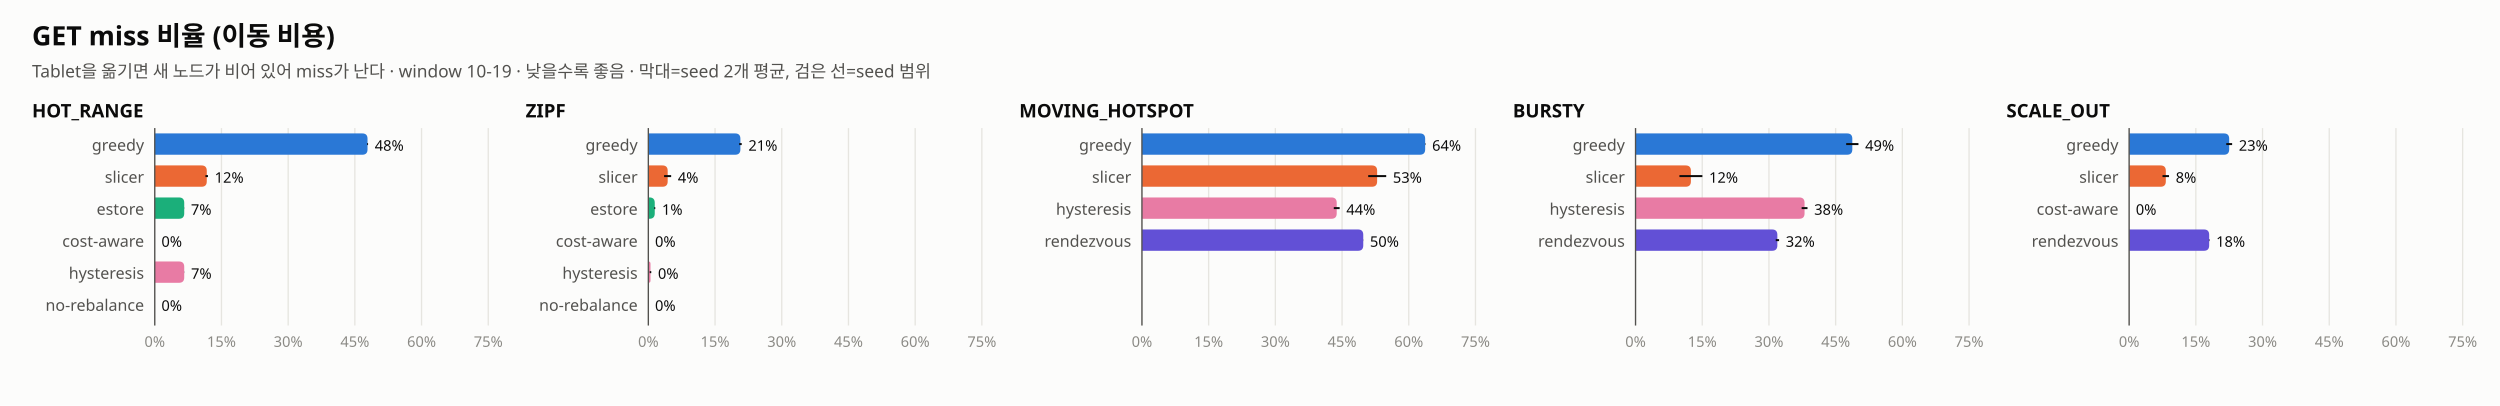
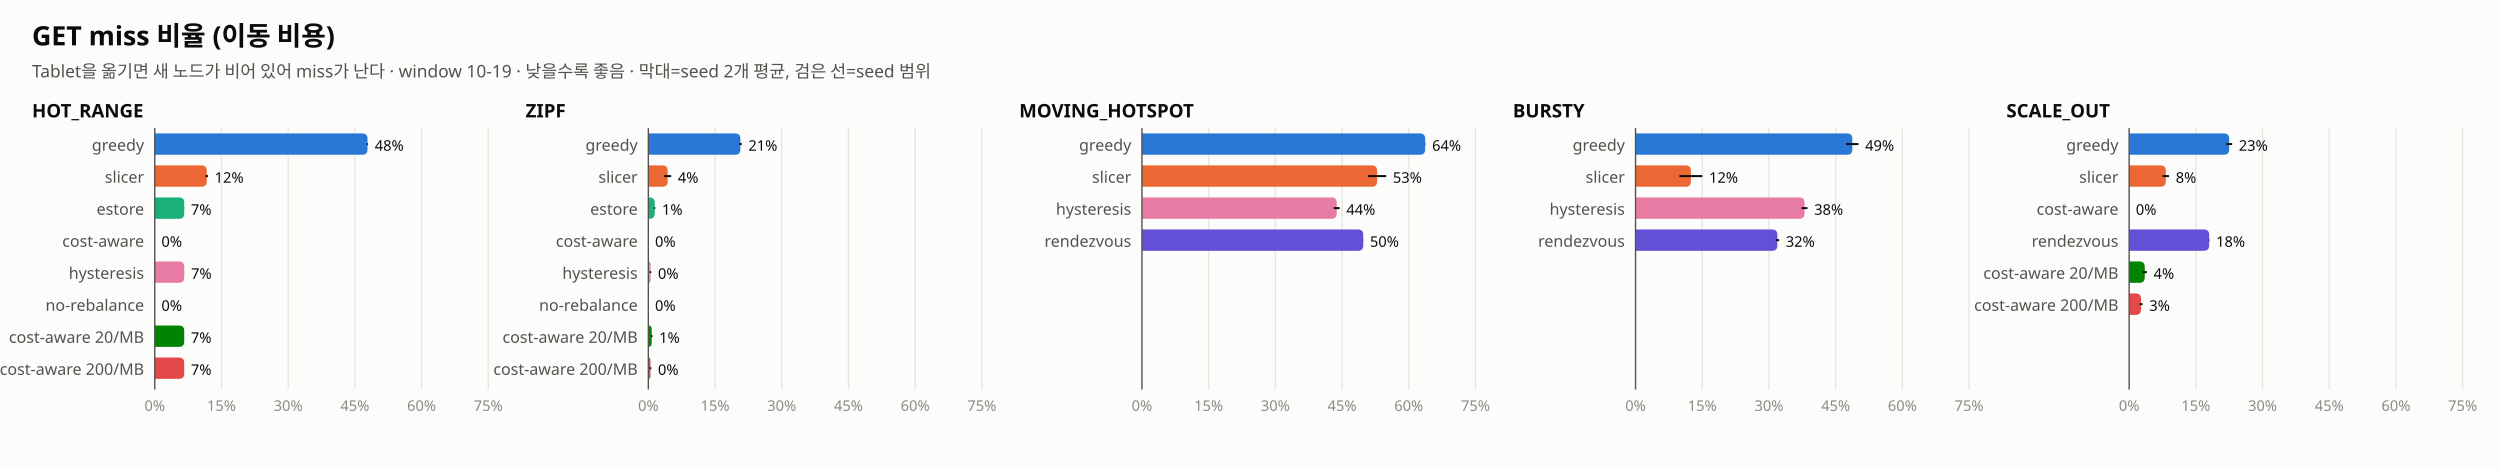
- <svg xmlns="http://www.w3.org/2000/svg" width="1874" height="304" viewBox="0 0 1874 304" font-family="Pretendard, 'Noto Sans KR', 'Malgun Gothic', 'Apple SD Gothic Neo', sans-serif">
+ <svg xmlns="http://www.w3.org/2000/svg" width="1874" height="352" viewBox="0 0 1874 352" font-family="Pretendard, 'Noto Sans KR', 'Malgun Gothic', 'Apple SD Gothic Neo', sans-serif">
  <rect width="100%" height="100%" fill="#fcfcfb" />
  <text x="24" y="34" font-size="20" font-weight="700" fill="#0b0b0b">GET miss 비율 (이동 비용)</text>
  <text x="24" y="58" font-size="13" fill="#52514e">Tablet을 옮기면 새 노드가 비어 있어 miss가 난다 · window 10-19 · 낮을수록 좋음 · 막대=seed 2개 평균, 검은 선=seed 범위</text>
  <text x="24.0" y="88.0" font-size="14" fill="#0b0b0b" text-anchor="start" font-weight="700">HOT_RANGE</text>
-   <line x1="116.0" y1="96.0" x2="116.0" y2="244.0" stroke="#e6e5e0" stroke-width="1" />
-   <text x="116.0" y="260.0" font-size="11" fill="#8a8984" text-anchor="middle" font-weight="400">0%</text>
-   <line x1="166.0" y1="96.0" x2="166.0" y2="244.0" stroke="#e6e5e0" stroke-width="1" />
-   <text x="166.0" y="260.0" font-size="11" fill="#8a8984" text-anchor="middle" font-weight="400">15%</text>
-   <line x1="216.0" y1="96.0" x2="216.0" y2="244.0" stroke="#e6e5e0" stroke-width="1" />
-   <text x="216.0" y="260.0" font-size="11" fill="#8a8984" text-anchor="middle" font-weight="400">30%</text>
-   <line x1="266.0" y1="96.0" x2="266.0" y2="244.0" stroke="#e6e5e0" stroke-width="1" />
-   <text x="266.0" y="260.0" font-size="11" fill="#8a8984" text-anchor="middle" font-weight="400">45%</text>
-   <line x1="316.0" y1="96.0" x2="316.0" y2="244.0" stroke="#e6e5e0" stroke-width="1" />
-   <text x="316.0" y="260.0" font-size="11" fill="#8a8984" text-anchor="middle" font-weight="400">60%</text>
-   <line x1="366.0" y1="96.0" x2="366.0" y2="244.0" stroke="#e6e5e0" stroke-width="1" />
-   <text x="366.0" y="260.0" font-size="11" fill="#8a8984" text-anchor="middle" font-weight="400">75%</text>
+   <line x1="116.0" y1="96.0" x2="116.0" y2="292.0" stroke="#e6e5e0" stroke-width="1" />
+   <text x="116.0" y="308.0" font-size="11" fill="#8a8984" text-anchor="middle" font-weight="400">0%</text>
+   <line x1="166.0" y1="96.0" x2="166.0" y2="292.0" stroke="#e6e5e0" stroke-width="1" />
+   <text x="166.0" y="308.0" font-size="11" fill="#8a8984" text-anchor="middle" font-weight="400">15%</text>
+   <line x1="216.0" y1="96.0" x2="216.0" y2="292.0" stroke="#e6e5e0" stroke-width="1" />
+   <text x="216.0" y="308.0" font-size="11" fill="#8a8984" text-anchor="middle" font-weight="400">30%</text>
+   <line x1="266.0" y1="96.0" x2="266.0" y2="292.0" stroke="#e6e5e0" stroke-width="1" />
+   <text x="266.0" y="308.0" font-size="11" fill="#8a8984" text-anchor="middle" font-weight="400">45%</text>
+   <line x1="316.0" y1="96.0" x2="316.0" y2="292.0" stroke="#e6e5e0" stroke-width="1" />
+   <text x="316.0" y="308.0" font-size="11" fill="#8a8984" text-anchor="middle" font-weight="400">60%</text>
+   <line x1="366.0" y1="96.0" x2="366.0" y2="292.0" stroke="#e6e5e0" stroke-width="1" />
+   <text x="366.0" y="308.0" font-size="11" fill="#8a8984" text-anchor="middle" font-weight="400">75%</text>
  <text x="108.0" y="113.0" font-size="12" fill="#52514e" text-anchor="end" font-weight="400">greedy</text>
  <path d="M116.0,100.0 H271.5 Q275.5,100.0 275.5,104.0 V112.0 Q275.5,116.0 271.5,116.0 H116.0 Z" fill="#2a78d6" />
  <line x1="275.2" y1="108.0" x2="275.9" y2="108.0" stroke="#0b0b0b" stroke-width="1.5" />
  <text x="280.9" y="113.0" font-size="11" fill="#0b0b0b" text-anchor="start" font-weight="400">48%</text>
  <text x="108.0" y="137.0" font-size="12" fill="#52514e" text-anchor="end" font-weight="400">slicer</text>
  <path d="M116.0,124.0 H151.0 Q155.0,124.0 155.0,128.0 V136.0 Q155.0,140.0 151.0,140.0 H116.0 Z" fill="#eb6834" />
  <line x1="154.0" y1="132.0" x2="155.9" y2="132.0" stroke="#0b0b0b" stroke-width="1.5" />
  <text x="160.9" y="137.0" font-size="11" fill="#0b0b0b" text-anchor="start" font-weight="400">12%</text>
  <text x="108.0" y="161.0" font-size="12" fill="#52514e" text-anchor="end" font-weight="400">estore</text>
  <path d="M116.0,148.0 H134.1 Q138.1,148.0 138.1,152.0 V160.0 Q138.1,164.0 134.1,164.0 H116.0 Z" fill="#1baf7a" />
  <line x1="138.0" y1="156.0" x2="138.1" y2="156.0" stroke="#0b0b0b" stroke-width="1.5" />
  <text x="143.1" y="161.0" font-size="11" fill="#0b0b0b" text-anchor="start" font-weight="400">7%</text>
  <text x="108.0" y="185.0" font-size="12" fill="#52514e" text-anchor="end" font-weight="400">cost-aware</text>
  <line x1="116.0" y1="180.0" x2="116.0" y2="180.0" stroke="#0b0b0b" stroke-width="1.5" />
  <text x="121.0" y="185.0" font-size="11" fill="#0b0b0b" text-anchor="start" font-weight="400">0%</text>
  <text x="108.0" y="209.0" font-size="12" fill="#52514e" text-anchor="end" font-weight="400">hysteresis</text>
  <path d="M116.0,196.0 H134.1 Q138.1,196.0 138.1,200.0 V208.0 Q138.1,212.0 134.1,212.0 H116.0 Z" fill="#e87ba4" />
  <line x1="138.1" y1="204.0" x2="138.2" y2="204.0" stroke="#0b0b0b" stroke-width="1.5" />
  <text x="143.2" y="209.0" font-size="11" fill="#0b0b0b" text-anchor="start" font-weight="400">7%</text>
  <text x="108.0" y="233.0" font-size="12" fill="#52514e" text-anchor="end" font-weight="400">no-rebalance</text>
  <line x1="116.0" y1="228.0" x2="116.0" y2="228.0" stroke="#0b0b0b" stroke-width="1.5" />
  <text x="121.0" y="233.0" font-size="11" fill="#0b0b0b" text-anchor="start" font-weight="400">0%</text>
-   <line x1="116.0" y1="96.0" x2="116.0" y2="244.0" stroke="#52514e" stroke-width="1" />
+   <text x="108.0" y="257.0" font-size="12" fill="#52514e" text-anchor="end" font-weight="400">cost-aware 20/MB</text>
+   <path d="M116.0,244.0 H134.1 Q138.1,244.0 138.1,248.0 V256.0 Q138.1,260.0 134.1,260.0 H116.0 Z" fill="#008300" />
+   <line x1="138.1" y1="252.0" x2="138.1" y2="252.0" stroke="#0b0b0b" stroke-width="1.5" />
+   <text x="143.1" y="257.0" font-size="11" fill="#0b0b0b" text-anchor="start" font-weight="400">7%</text>
+   <text x="108.0" y="281.0" font-size="12" fill="#52514e" text-anchor="end" font-weight="400">cost-aware 200/MB</text>
+   <path d="M116.0,268.0 H134.1 Q138.1,268.0 138.1,272.0 V280.0 Q138.1,284.0 134.1,284.0 H116.0 Z" fill="#e34948" />
+   <line x1="138.1" y1="276.0" x2="138.1" y2="276.0" stroke="#0b0b0b" stroke-width="1.5" />
+   <text x="143.1" y="281.0" font-size="11" fill="#0b0b0b" text-anchor="start" font-weight="400">7%</text>
+   <line x1="116.0" y1="96.0" x2="116.0" y2="292.0" stroke="#52514e" stroke-width="1" />
  <text x="394.0" y="88.0" font-size="14" fill="#0b0b0b" text-anchor="start" font-weight="700">ZIPF</text>
-   <line x1="486.0" y1="96.0" x2="486.0" y2="244.0" stroke="#e6e5e0" stroke-width="1" />
-   <text x="486.0" y="260.0" font-size="11" fill="#8a8984" text-anchor="middle" font-weight="400">0%</text>
-   <line x1="536.0" y1="96.0" x2="536.0" y2="244.0" stroke="#e6e5e0" stroke-width="1" />
-   <text x="536.0" y="260.0" font-size="11" fill="#8a8984" text-anchor="middle" font-weight="400">15%</text>
-   <line x1="586.0" y1="96.0" x2="586.0" y2="244.0" stroke="#e6e5e0" stroke-width="1" />
-   <text x="586.0" y="260.0" font-size="11" fill="#8a8984" text-anchor="middle" font-weight="400">30%</text>
-   <line x1="636.0" y1="96.0" x2="636.0" y2="244.0" stroke="#e6e5e0" stroke-width="1" />
-   <text x="636.0" y="260.0" font-size="11" fill="#8a8984" text-anchor="middle" font-weight="400">45%</text>
-   <line x1="686.0" y1="96.0" x2="686.0" y2="244.0" stroke="#e6e5e0" stroke-width="1" />
-   <text x="686.0" y="260.0" font-size="11" fill="#8a8984" text-anchor="middle" font-weight="400">60%</text>
-   <line x1="736.0" y1="96.0" x2="736.0" y2="244.0" stroke="#e6e5e0" stroke-width="1" />
-   <text x="736.0" y="260.0" font-size="11" fill="#8a8984" text-anchor="middle" font-weight="400">75%</text>
+   <line x1="486.0" y1="96.0" x2="486.0" y2="292.0" stroke="#e6e5e0" stroke-width="1" />
+   <text x="486.0" y="308.0" font-size="11" fill="#8a8984" text-anchor="middle" font-weight="400">0%</text>
+   <line x1="536.0" y1="96.0" x2="536.0" y2="292.0" stroke="#e6e5e0" stroke-width="1" />
+   <text x="536.0" y="308.0" font-size="11" fill="#8a8984" text-anchor="middle" font-weight="400">15%</text>
+   <line x1="586.0" y1="96.0" x2="586.0" y2="292.0" stroke="#e6e5e0" stroke-width="1" />
+   <text x="586.0" y="308.0" font-size="11" fill="#8a8984" text-anchor="middle" font-weight="400">30%</text>
+   <line x1="636.0" y1="96.0" x2="636.0" y2="292.0" stroke="#e6e5e0" stroke-width="1" />
+   <text x="636.0" y="308.0" font-size="11" fill="#8a8984" text-anchor="middle" font-weight="400">45%</text>
+   <line x1="686.0" y1="96.0" x2="686.0" y2="292.0" stroke="#e6e5e0" stroke-width="1" />
+   <text x="686.0" y="308.0" font-size="11" fill="#8a8984" text-anchor="middle" font-weight="400">60%</text>
+   <line x1="736.0" y1="96.0" x2="736.0" y2="292.0" stroke="#e6e5e0" stroke-width="1" />
+   <text x="736.0" y="308.0" font-size="11" fill="#8a8984" text-anchor="middle" font-weight="400">75%</text>
  <text x="478.0" y="113.0" font-size="12" fill="#52514e" text-anchor="end" font-weight="400">greedy</text>
  <path d="M486.0,100.0 H551.0 Q555.0,100.0 555.0,104.0 V112.0 Q555.0,116.0 551.0,116.0 H486.0 Z" fill="#2a78d6" />
  <line x1="554.1" y1="108.0" x2="556.0" y2="108.0" stroke="#0b0b0b" stroke-width="1.5" />
  <text x="561.0" y="113.0" font-size="11" fill="#0b0b0b" text-anchor="start" font-weight="400">21%</text>
  <text x="478.0" y="137.0" font-size="12" fill="#52514e" text-anchor="end" font-weight="400">slicer</text>
  <path d="M486.0,124.0 H496.5 Q500.5,124.0 500.5,128.0 V136.0 Q500.5,140.0 496.5,140.0 H486.0 Z" fill="#eb6834" />
  <line x1="497.8" y1="132.0" x2="503.1" y2="132.0" stroke="#0b0b0b" stroke-width="1.5" />
  <text x="508.1" y="137.0" font-size="11" fill="#0b0b0b" text-anchor="start" font-weight="400">4%</text>
  <text x="478.0" y="161.0" font-size="12" fill="#52514e" text-anchor="end" font-weight="400">estore</text>
  <path d="M486.0,148.0 H486.8 Q490.8,148.0 490.8,152.0 V160.0 Q490.8,164.0 486.8,164.0 H486.0 Z" fill="#1baf7a" />
  <line x1="490.4" y1="156.0" x2="491.2" y2="156.0" stroke="#0b0b0b" stroke-width="1.5" />
  <text x="496.2" y="161.0" font-size="11" fill="#0b0b0b" text-anchor="start" font-weight="400">1%</text>
  <text x="478.0" y="185.0" font-size="12" fill="#52514e" text-anchor="end" font-weight="400">cost-aware</text>
  <line x1="486.0" y1="180.0" x2="486.0" y2="180.0" stroke="#0b0b0b" stroke-width="1.5" />
  <text x="491.0" y="185.0" font-size="11" fill="#0b0b0b" text-anchor="start" font-weight="400">0%</text>
  <text x="478.0" y="209.0" font-size="12" fill="#52514e" text-anchor="end" font-weight="400">hysteresis</text>
  <path d="M486.0,196.0 H486.0 Q487.6,196.0 487.6,197.6 V210.4 Q487.6,212.0 486.0,212.0 H486.0 Z" fill="#e87ba4" />
  <line x1="487.0" y1="204.0" x2="488.2" y2="204.0" stroke="#0b0b0b" stroke-width="1.5" />
  <text x="493.2" y="209.0" font-size="11" fill="#0b0b0b" text-anchor="start" font-weight="400">0%</text>
  <text x="478.0" y="233.0" font-size="12" fill="#52514e" text-anchor="end" font-weight="400">no-rebalance</text>
  <line x1="486.0" y1="228.0" x2="486.0" y2="228.0" stroke="#0b0b0b" stroke-width="1.5" />
  <text x="491.0" y="233.0" font-size="11" fill="#0b0b0b" text-anchor="start" font-weight="400">0%</text>
-   <line x1="486.0" y1="96.0" x2="486.0" y2="244.0" stroke="#52514e" stroke-width="1" />
+   <text x="478.0" y="257.0" font-size="12" fill="#52514e" text-anchor="end" font-weight="400">cost-aware 20/MB</text>
+   <path d="M486.0,244.0 H486.0 Q488.5,244.0 488.5,246.5 V257.5 Q488.5,260.0 486.0,260.0 H486.0 Z" fill="#008300" />
+   <line x1="488.0" y1="252.0" x2="489.1" y2="252.0" stroke="#0b0b0b" stroke-width="1.5" />
+   <text x="494.1" y="257.0" font-size="11" fill="#0b0b0b" text-anchor="start" font-weight="400">1%</text>
+   <text x="478.0" y="281.0" font-size="12" fill="#52514e" text-anchor="end" font-weight="400">cost-aware 200/MB</text>
+   <path d="M486.0,268.0 H486.0 Q487.6,268.0 487.6,269.6 V282.4 Q487.6,284.0 486.0,284.0 H486.0 Z" fill="#e34948" />
+   <line x1="487.0" y1="276.0" x2="488.2" y2="276.0" stroke="#0b0b0b" stroke-width="1.5" />
+   <text x="493.2" y="281.0" font-size="11" fill="#0b0b0b" text-anchor="start" font-weight="400">0%</text>
+   <line x1="486.0" y1="96.0" x2="486.0" y2="292.0" stroke="#52514e" stroke-width="1" />
  <text x="764.0" y="88.0" font-size="14" fill="#0b0b0b" text-anchor="start" font-weight="700">MOVING_HOTSPOT</text>
-   <line x1="856.0" y1="96.0" x2="856.0" y2="244.0" stroke="#e6e5e0" stroke-width="1" />
-   <text x="856.0" y="260.0" font-size="11" fill="#8a8984" text-anchor="middle" font-weight="400">0%</text>
-   <line x1="906.0" y1="96.0" x2="906.0" y2="244.0" stroke="#e6e5e0" stroke-width="1" />
-   <text x="906.0" y="260.0" font-size="11" fill="#8a8984" text-anchor="middle" font-weight="400">15%</text>
-   <line x1="956.0" y1="96.0" x2="956.0" y2="244.0" stroke="#e6e5e0" stroke-width="1" />
-   <text x="956.0" y="260.0" font-size="11" fill="#8a8984" text-anchor="middle" font-weight="400">30%</text>
-   <line x1="1006.0" y1="96.0" x2="1006.0" y2="244.0" stroke="#e6e5e0" stroke-width="1" />
-   <text x="1006.0" y="260.0" font-size="11" fill="#8a8984" text-anchor="middle" font-weight="400">45%</text>
-   <line x1="1056.0" y1="96.0" x2="1056.0" y2="244.0" stroke="#e6e5e0" stroke-width="1" />
-   <text x="1056.0" y="260.0" font-size="11" fill="#8a8984" text-anchor="middle" font-weight="400">60%</text>
-   <line x1="1106.0" y1="96.0" x2="1106.0" y2="244.0" stroke="#e6e5e0" stroke-width="1" />
-   <text x="1106.0" y="260.0" font-size="11" fill="#8a8984" text-anchor="middle" font-weight="400">75%</text>
+   <line x1="856.0" y1="96.0" x2="856.0" y2="292.0" stroke="#e6e5e0" stroke-width="1" />
+   <text x="856.0" y="308.0" font-size="11" fill="#8a8984" text-anchor="middle" font-weight="400">0%</text>
+   <line x1="906.0" y1="96.0" x2="906.0" y2="292.0" stroke="#e6e5e0" stroke-width="1" />
+   <text x="906.0" y="308.0" font-size="11" fill="#8a8984" text-anchor="middle" font-weight="400">15%</text>
+   <line x1="956.0" y1="96.0" x2="956.0" y2="292.0" stroke="#e6e5e0" stroke-width="1" />
+   <text x="956.0" y="308.0" font-size="11" fill="#8a8984" text-anchor="middle" font-weight="400">30%</text>
+   <line x1="1006.0" y1="96.0" x2="1006.0" y2="292.0" stroke="#e6e5e0" stroke-width="1" />
+   <text x="1006.0" y="308.0" font-size="11" fill="#8a8984" text-anchor="middle" font-weight="400">45%</text>
+   <line x1="1056.0" y1="96.0" x2="1056.0" y2="292.0" stroke="#e6e5e0" stroke-width="1" />
+   <text x="1056.0" y="308.0" font-size="11" fill="#8a8984" text-anchor="middle" font-weight="400">60%</text>
+   <line x1="1106.0" y1="96.0" x2="1106.0" y2="292.0" stroke="#e6e5e0" stroke-width="1" />
+   <text x="1106.0" y="308.0" font-size="11" fill="#8a8984" text-anchor="middle" font-weight="400">75%</text>
  <text x="848.0" y="113.0" font-size="12" fill="#52514e" text-anchor="end" font-weight="400">greedy</text>
  <path d="M856.0,100.0 H1064.3 Q1068.3,100.0 1068.3,104.0 V112.0 Q1068.3,116.0 1064.3,116.0 H856.0 Z" fill="#2a78d6" />
  <line x1="1068.2" y1="108.0" x2="1068.5" y2="108.0" stroke="#0b0b0b" stroke-width="1.5" />
  <text x="1073.5" y="113.0" font-size="11" fill="#0b0b0b" text-anchor="start" font-weight="400">64%</text>
  <text x="848.0" y="137.0" font-size="12" fill="#52514e" text-anchor="end" font-weight="400">slicer</text>
  <path d="M856.0,124.0 H1028.3 Q1032.3,124.0 1032.3,128.0 V136.0 Q1032.3,140.0 1028.3,140.0 H856.0 Z" fill="#eb6834" />
  <line x1="1025.6" y1="132.0" x2="1039.1" y2="132.0" stroke="#0b0b0b" stroke-width="1.5" />
  <text x="1044.1" y="137.0" font-size="11" fill="#0b0b0b" text-anchor="start" font-weight="400">53%</text>
  <text x="848.0" y="161.0" font-size="12" fill="#52514e" text-anchor="end" font-weight="400">hysteresis</text>
  <path d="M856.0,148.0 H998.0 Q1002.0,148.0 1002.0,152.0 V160.0 Q1002.0,164.0 998.0,164.0 H856.0 Z" fill="#e87ba4" />
  <line x1="999.8" y1="156.0" x2="1004.2" y2="156.0" stroke="#0b0b0b" stroke-width="1.5" />
  <text x="1009.2" y="161.0" font-size="11" fill="#0b0b0b" text-anchor="start" font-weight="400">44%</text>
  <text x="848.0" y="185.0" font-size="12" fill="#52514e" text-anchor="end" font-weight="400">rendezvous</text>
  <path d="M856.0,172.0 H1017.9 Q1021.9,172.0 1021.9,176.0 V184.0 Q1021.9,188.0 1017.9,188.0 H856.0 Z" fill="#6250d6" />
  <line x1="1021.8" y1="180.0" x2="1021.9" y2="180.0" stroke="#0b0b0b" stroke-width="1.5" />
  <text x="1026.9" y="185.0" font-size="11" fill="#0b0b0b" text-anchor="start" font-weight="400">50%</text>
-   <line x1="856.0" y1="96.0" x2="856.0" y2="244.0" stroke="#52514e" stroke-width="1" />
+   <line x1="856.0" y1="96.0" x2="856.0" y2="292.0" stroke="#52514e" stroke-width="1" />
  <text x="1134.0" y="88.0" font-size="14" fill="#0b0b0b" text-anchor="start" font-weight="700">BURSTY</text>
-   <line x1="1226.0" y1="96.0" x2="1226.0" y2="244.0" stroke="#e6e5e0" stroke-width="1" />
-   <text x="1226.0" y="260.0" font-size="11" fill="#8a8984" text-anchor="middle" font-weight="400">0%</text>
-   <line x1="1276.0" y1="96.0" x2="1276.0" y2="244.0" stroke="#e6e5e0" stroke-width="1" />
-   <text x="1276.0" y="260.0" font-size="11" fill="#8a8984" text-anchor="middle" font-weight="400">15%</text>
-   <line x1="1326.0" y1="96.0" x2="1326.0" y2="244.0" stroke="#e6e5e0" stroke-width="1" />
-   <text x="1326.0" y="260.0" font-size="11" fill="#8a8984" text-anchor="middle" font-weight="400">30%</text>
-   <line x1="1376.0" y1="96.0" x2="1376.0" y2="244.0" stroke="#e6e5e0" stroke-width="1" />
-   <text x="1376.0" y="260.0" font-size="11" fill="#8a8984" text-anchor="middle" font-weight="400">45%</text>
-   <line x1="1426.0" y1="96.0" x2="1426.0" y2="244.0" stroke="#e6e5e0" stroke-width="1" />
-   <text x="1426.0" y="260.0" font-size="11" fill="#8a8984" text-anchor="middle" font-weight="400">60%</text>
-   <line x1="1476.0" y1="96.0" x2="1476.0" y2="244.0" stroke="#e6e5e0" stroke-width="1" />
-   <text x="1476.0" y="260.0" font-size="11" fill="#8a8984" text-anchor="middle" font-weight="400">75%</text>
+   <line x1="1226.0" y1="96.0" x2="1226.0" y2="292.0" stroke="#e6e5e0" stroke-width="1" />
+   <text x="1226.0" y="308.0" font-size="11" fill="#8a8984" text-anchor="middle" font-weight="400">0%</text>
+   <line x1="1276.0" y1="96.0" x2="1276.0" y2="292.0" stroke="#e6e5e0" stroke-width="1" />
+   <text x="1276.0" y="308.0" font-size="11" fill="#8a8984" text-anchor="middle" font-weight="400">15%</text>
+   <line x1="1326.0" y1="96.0" x2="1326.0" y2="292.0" stroke="#e6e5e0" stroke-width="1" />
+   <text x="1326.0" y="308.0" font-size="11" fill="#8a8984" text-anchor="middle" font-weight="400">30%</text>
+   <line x1="1376.0" y1="96.0" x2="1376.0" y2="292.0" stroke="#e6e5e0" stroke-width="1" />
+   <text x="1376.0" y="308.0" font-size="11" fill="#8a8984" text-anchor="middle" font-weight="400">45%</text>
+   <line x1="1426.0" y1="96.0" x2="1426.0" y2="292.0" stroke="#e6e5e0" stroke-width="1" />
+   <text x="1426.0" y="308.0" font-size="11" fill="#8a8984" text-anchor="middle" font-weight="400">60%</text>
+   <line x1="1476.0" y1="96.0" x2="1476.0" y2="292.0" stroke="#e6e5e0" stroke-width="1" />
+   <text x="1476.0" y="308.0" font-size="11" fill="#8a8984" text-anchor="middle" font-weight="400">75%</text>
  <text x="1218.0" y="113.0" font-size="12" fill="#52514e" text-anchor="end" font-weight="400">greedy</text>
  <path d="M1226.0,100.0 H1384.5 Q1388.5,100.0 1388.5,104.0 V112.0 Q1388.5,116.0 1384.5,116.0 H1226.0 Z" fill="#2a78d6" />
  <line x1="1383.9" y1="108.0" x2="1393.1" y2="108.0" stroke="#0b0b0b" stroke-width="1.5" />
  <text x="1398.1" y="113.0" font-size="11" fill="#0b0b0b" text-anchor="start" font-weight="400">49%</text>
  <text x="1218.0" y="137.0" font-size="12" fill="#52514e" text-anchor="end" font-weight="400">slicer</text>
  <path d="M1226.0,124.0 H1263.5 Q1267.5,124.0 1267.5,128.0 V136.0 Q1267.5,140.0 1263.5,140.0 H1226.0 Z" fill="#eb6834" />
  <line x1="1258.9" y1="132.0" x2="1276.1" y2="132.0" stroke="#0b0b0b" stroke-width="1.5" />
  <text x="1281.1" y="137.0" font-size="11" fill="#0b0b0b" text-anchor="start" font-weight="400">12%</text>
  <text x="1218.0" y="161.0" font-size="12" fill="#52514e" text-anchor="end" font-weight="400">hysteresis</text>
  <path d="M1226.0,148.0 H1348.7 Q1352.7,148.0 1352.7,152.0 V160.0 Q1352.7,164.0 1348.7,164.0 H1226.0 Z" fill="#e87ba4" />
  <line x1="1350.5" y1="156.0" x2="1354.9" y2="156.0" stroke="#0b0b0b" stroke-width="1.5" />
  <text x="1359.9" y="161.0" font-size="11" fill="#0b0b0b" text-anchor="start" font-weight="400">38%</text>
  <text x="1218.0" y="185.0" font-size="12" fill="#52514e" text-anchor="end" font-weight="400">rendezvous</text>
  <path d="M1226.0,172.0 H1328.3 Q1332.3,172.0 1332.3,176.0 V184.0 Q1332.3,188.0 1328.3,188.0 H1226.0 Z" fill="#6250d6" />
  <line x1="1331.1" y1="180.0" x2="1333.6" y2="180.0" stroke="#0b0b0b" stroke-width="1.5" />
  <text x="1338.6" y="185.0" font-size="11" fill="#0b0b0b" text-anchor="start" font-weight="400">32%</text>
-   <line x1="1226.0" y1="96.0" x2="1226.0" y2="244.0" stroke="#52514e" stroke-width="1" />
+   <line x1="1226.0" y1="96.0" x2="1226.0" y2="292.0" stroke="#52514e" stroke-width="1" />
  <text x="1504.0" y="88.0" font-size="14" fill="#0b0b0b" text-anchor="start" font-weight="700">SCALE_OUT</text>
-   <line x1="1596.0" y1="96.0" x2="1596.0" y2="244.0" stroke="#e6e5e0" stroke-width="1" />
-   <text x="1596.0" y="260.0" font-size="11" fill="#8a8984" text-anchor="middle" font-weight="400">0%</text>
-   <line x1="1646.0" y1="96.0" x2="1646.0" y2="244.0" stroke="#e6e5e0" stroke-width="1" />
-   <text x="1646.0" y="260.0" font-size="11" fill="#8a8984" text-anchor="middle" font-weight="400">15%</text>
-   <line x1="1696.0" y1="96.0" x2="1696.0" y2="244.0" stroke="#e6e5e0" stroke-width="1" />
-   <text x="1696.0" y="260.0" font-size="11" fill="#8a8984" text-anchor="middle" font-weight="400">30%</text>
-   <line x1="1746.0" y1="96.0" x2="1746.0" y2="244.0" stroke="#e6e5e0" stroke-width="1" />
-   <text x="1746.0" y="260.0" font-size="11" fill="#8a8984" text-anchor="middle" font-weight="400">45%</text>
-   <line x1="1796.0" y1="96.0" x2="1796.0" y2="244.0" stroke="#e6e5e0" stroke-width="1" />
-   <text x="1796.0" y="260.0" font-size="11" fill="#8a8984" text-anchor="middle" font-weight="400">60%</text>
-   <line x1="1846.0" y1="96.0" x2="1846.0" y2="244.0" stroke="#e6e5e0" stroke-width="1" />
-   <text x="1846.0" y="260.0" font-size="11" fill="#8a8984" text-anchor="middle" font-weight="400">75%</text>
+   <line x1="1596.0" y1="96.0" x2="1596.0" y2="292.0" stroke="#e6e5e0" stroke-width="1" />
+   <text x="1596.0" y="308.0" font-size="11" fill="#8a8984" text-anchor="middle" font-weight="400">0%</text>
+   <line x1="1646.0" y1="96.0" x2="1646.0" y2="292.0" stroke="#e6e5e0" stroke-width="1" />
+   <text x="1646.0" y="308.0" font-size="11" fill="#8a8984" text-anchor="middle" font-weight="400">15%</text>
+   <line x1="1696.0" y1="96.0" x2="1696.0" y2="292.0" stroke="#e6e5e0" stroke-width="1" />
+   <text x="1696.0" y="308.0" font-size="11" fill="#8a8984" text-anchor="middle" font-weight="400">30%</text>
+   <line x1="1746.0" y1="96.0" x2="1746.0" y2="292.0" stroke="#e6e5e0" stroke-width="1" />
+   <text x="1746.0" y="308.0" font-size="11" fill="#8a8984" text-anchor="middle" font-weight="400">45%</text>
+   <line x1="1796.0" y1="96.0" x2="1796.0" y2="292.0" stroke="#e6e5e0" stroke-width="1" />
+   <text x="1796.0" y="308.0" font-size="11" fill="#8a8984" text-anchor="middle" font-weight="400">60%</text>
+   <line x1="1846.0" y1="96.0" x2="1846.0" y2="292.0" stroke="#e6e5e0" stroke-width="1" />
+   <text x="1846.0" y="308.0" font-size="11" fill="#8a8984" text-anchor="middle" font-weight="400">75%</text>
  <text x="1588.0" y="113.0" font-size="12" fill="#52514e" text-anchor="end" font-weight="400">greedy</text>
  <path d="M1596.0,100.0 H1667.0 Q1671.0,100.0 1671.0,104.0 V112.0 Q1671.0,116.0 1667.0,116.0 H1596.0 Z" fill="#2a78d6" />
  <line x1="1668.8" y1="108.0" x2="1673.2" y2="108.0" stroke="#0b0b0b" stroke-width="1.5" />
  <text x="1678.2" y="113.0" font-size="11" fill="#0b0b0b" text-anchor="start" font-weight="400">23%</text>
  <text x="1588.0" y="137.0" font-size="12" fill="#52514e" text-anchor="end" font-weight="400">slicer</text>
  <path d="M1596.0,124.0 H1619.5 Q1623.5,124.0 1623.5,128.0 V136.0 Q1623.5,140.0 1619.5,140.0 H1596.0 Z" fill="#eb6834" />
  <line x1="1621.0" y1="132.0" x2="1625.9" y2="132.0" stroke="#0b0b0b" stroke-width="1.5" />
  <text x="1630.9" y="137.0" font-size="11" fill="#0b0b0b" text-anchor="start" font-weight="400">8%</text>
  <text x="1588.0" y="161.0" font-size="12" fill="#52514e" text-anchor="end" font-weight="400">cost-aware</text>
  <line x1="1596.0" y1="156.0" x2="1596.0" y2="156.0" stroke="#0b0b0b" stroke-width="1.5" />
  <text x="1601.0" y="161.0" font-size="11" fill="#0b0b0b" text-anchor="start" font-weight="400">0%</text>
  <text x="1588.0" y="185.0" font-size="12" fill="#52514e" text-anchor="end" font-weight="400">rendezvous</text>
  <path d="M1596.0,172.0 H1652.0 Q1656.0,172.0 1656.0,176.0 V184.0 Q1656.0,188.0 1652.0,188.0 H1596.0 Z" fill="#6250d6" />
  <line x1="1655.8" y1="180.0" x2="1656.2" y2="180.0" stroke="#0b0b0b" stroke-width="1.5" />
  <text x="1661.2" y="185.0" font-size="11" fill="#0b0b0b" text-anchor="start" font-weight="400">18%</text>
-   <line x1="1596.0" y1="96.0" x2="1596.0" y2="244.0" stroke="#52514e" stroke-width="1" />
+   <text x="1588.0" y="209.0" font-size="12" fill="#52514e" text-anchor="end" font-weight="400">cost-aware 20/MB</text>
+   <path d="M1596.0,196.0 H1603.7 Q1607.7,196.0 1607.7,200.0 V208.0 Q1607.7,212.0 1603.7,212.0 H1596.0 Z" fill="#008300" />
+   <line x1="1606.1" y1="204.0" x2="1609.3" y2="204.0" stroke="#0b0b0b" stroke-width="1.5" />
+   <text x="1614.3" y="209.0" font-size="11" fill="#0b0b0b" text-anchor="start" font-weight="400">4%</text>
+   <text x="1588.0" y="233.0" font-size="12" fill="#52514e" text-anchor="end" font-weight="400">cost-aware 200/MB</text>
+   <path d="M1596.0,220.0 H1600.9 Q1604.9,220.0 1604.9,224.0 V232.0 Q1604.9,236.0 1600.9,236.0 H1596.0 Z" fill="#e34948" />
+   <line x1="1603.7" y1="228.0" x2="1606.1" y2="228.0" stroke="#0b0b0b" stroke-width="1.5" />
+   <text x="1611.1" y="233.0" font-size="11" fill="#0b0b0b" text-anchor="start" font-weight="400">3%</text>
+   <line x1="1596.0" y1="96.0" x2="1596.0" y2="292.0" stroke="#52514e" stroke-width="1" />
</svg>
